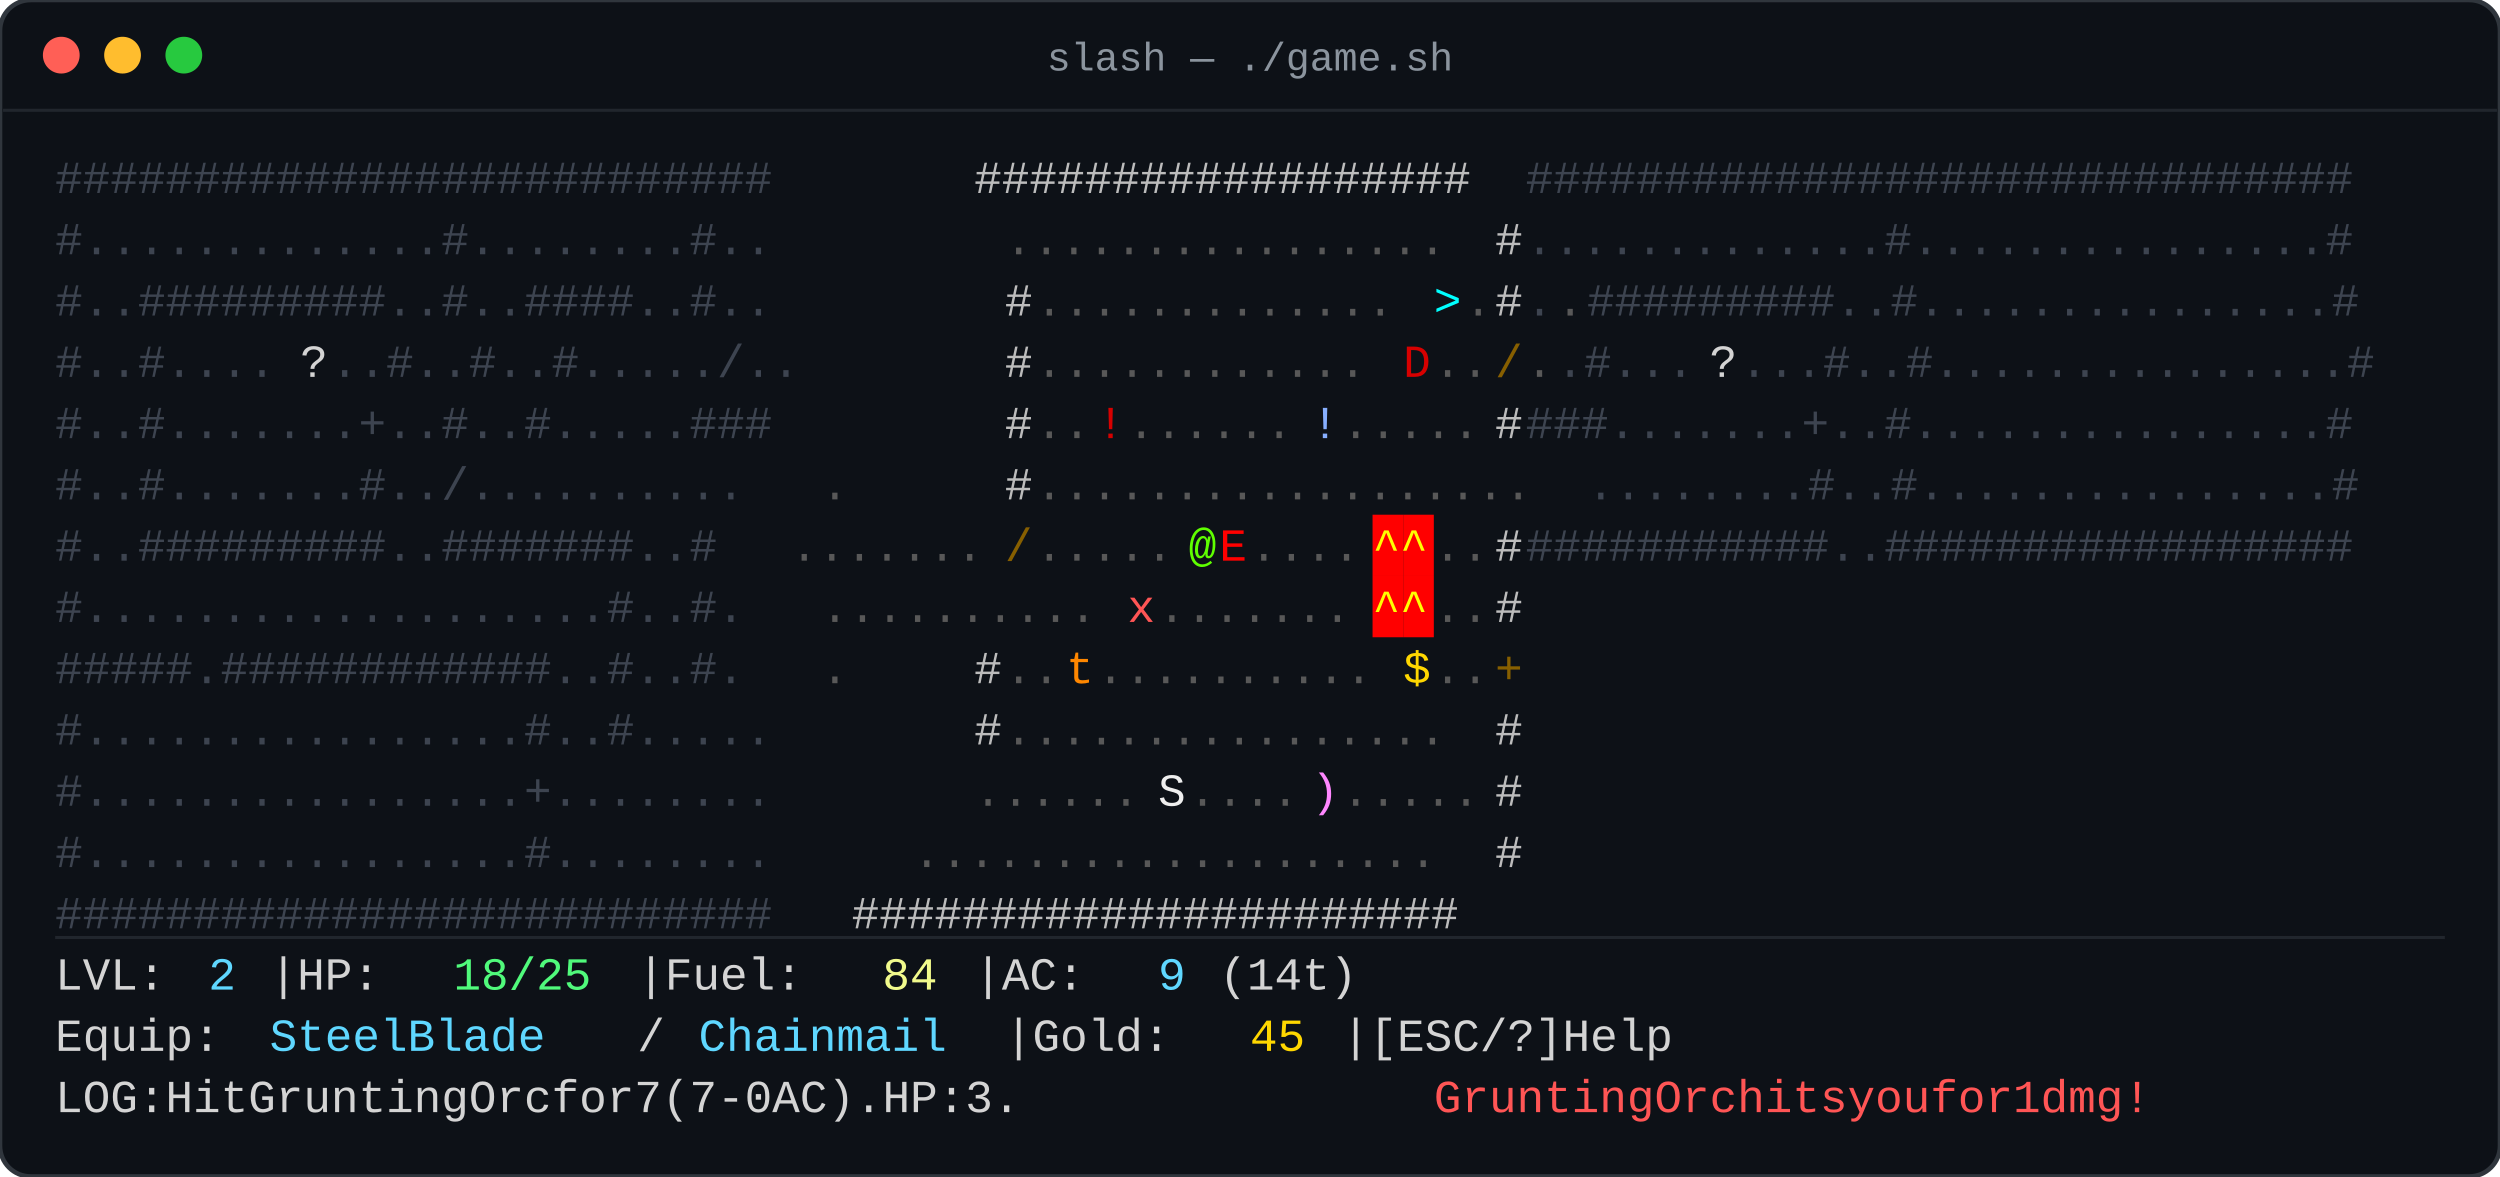
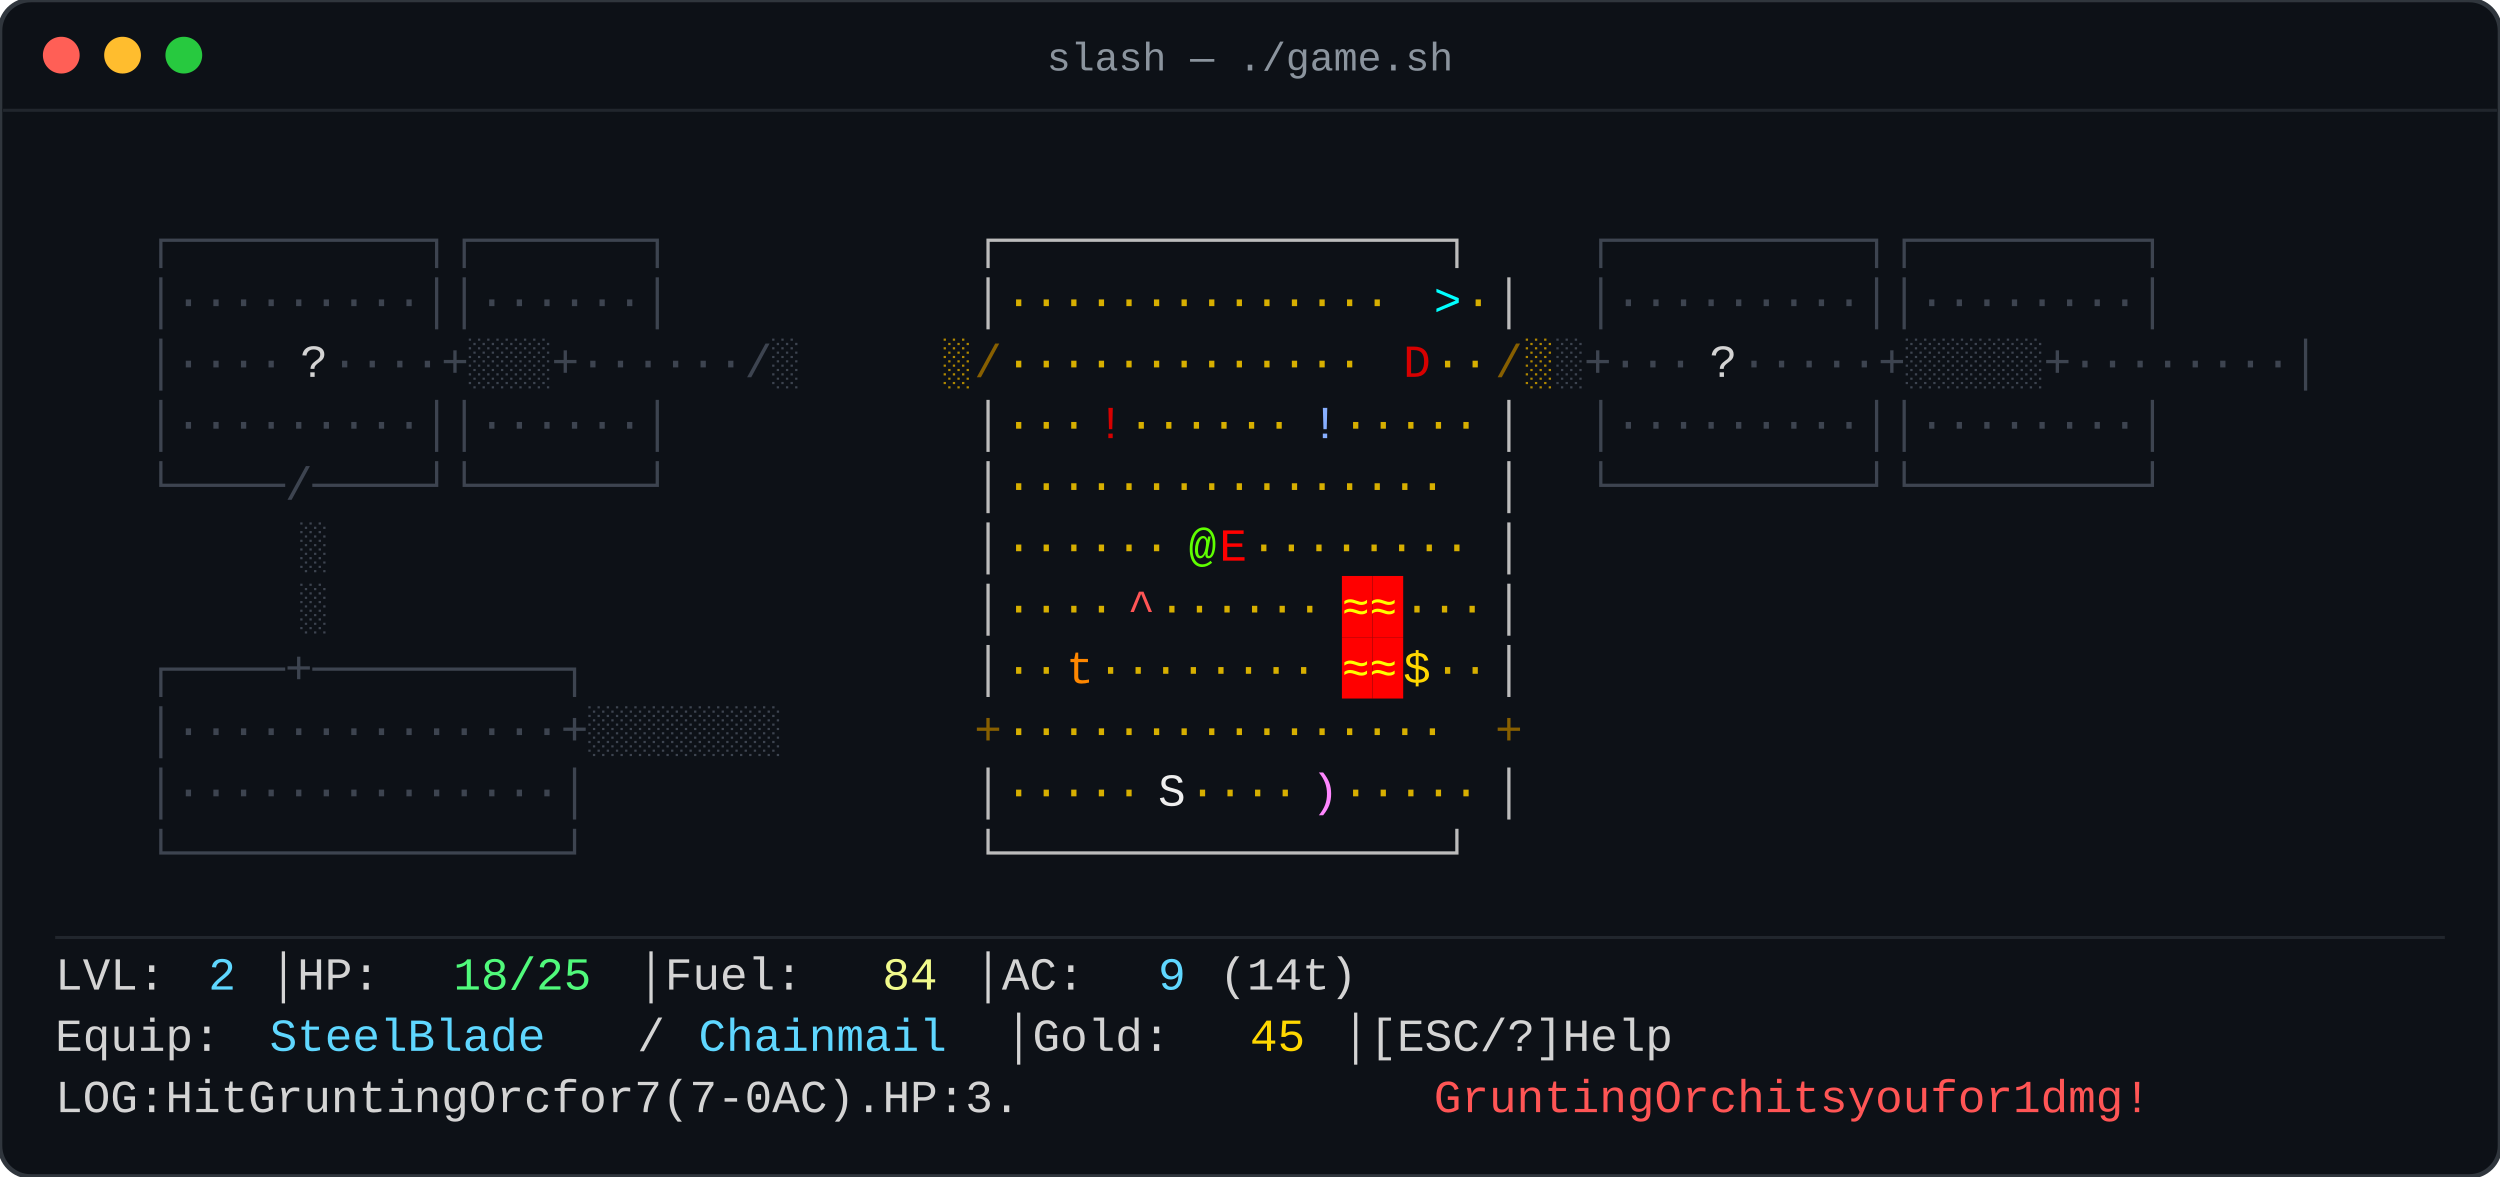
<svg xmlns="http://www.w3.org/2000/svg" viewBox="0 0 816 384" width="816" height="384">
  <rect width="816" height="384" rx="10" fill="#0d1117" stroke="#30363d" stroke-width="1.5" />
  <path d="M 1 36 L 815 36" stroke="#21262d" stroke-width="1" />
  <circle cx="20" cy="18" r="6" fill="#ff5f56" />
  <circle cx="40" cy="18" r="6" fill="#ffbd2e" />
  <circle cx="60" cy="18" r="6" fill="#27c93f" />
  <text x="408" y="23" text-anchor="middle" fill="#8b949e" font-family="ui-monospace, SFMono-Regular, SF Mono, Menlo, Consolas, Liberation Mono, monospace" font-size="13">slash — ./game.sh</text>
-   <rect x="448" y="168" width="10" height="20" fill="#ff0000" />
-   <rect x="458" y="168" width="10" height="20" fill="#ff0000" />
+   <rect x="438" y="188" width="10" height="20" fill="#ff0000" />
  <rect x="448" y="188" width="10" height="20" fill="#ff0000" />
-   <rect x="458" y="188" width="10" height="20" fill="#ff0000" />
+   <rect x="438" y="208" width="10" height="20" fill="#ff0000" />
+   <rect x="448" y="208" width="10" height="20" fill="#ff0000" />
  <line x1="18" y1="306" x2="798" y2="306" stroke="#21262d" stroke-width="1" />
  <g font-family="ui-monospace, SFMono-Regular, SF Mono, Menlo, Consolas, Liberation Mono, monospace" font-size="15">
-     <text y="63">
-       <tspan fill="#3d4450" x="18 28 38 48 58 68 78 88 98 108 118 128 138 148 158 168 178 188 198 208 218 228 238 248 258 268">##########################</tspan>
-       <tspan fill="#bcbcbc" x="318 328 338 348 358 368 378 388 398 408 418 428 438 448 458 468 478 488">##################</tspan>
-       <tspan fill="#3d4450" x="498 508 518 528 538 548 558 568 578 588 598 608 618 628 638 648 658 668 678 688 698 708 718 728 738 748 758 768 778 788">##############################</tspan>
-     </text>
    <text y="83">
-       <tspan fill="#3d4450" x="18 28 38 48 58 68 78 88 98 108 118 128 138 148 158 168 178 188 198 208 218 228 238 248 258 268">#.............#........#..</tspan>
-       <tspan fill="#585858" x="328 338 348 358 368 378 388 398 408 418 428 438 448 458 468 478">................</tspan>
-       <tspan fill="#bcbcbc" x="488">#</tspan>
-       <tspan fill="#3d4450" x="498 508 518 528 538 548 558 568 578 588 598 608 618 628 638 648 658 668 678 688 698 708 718 728 738 748 758 768 778 788">.............#...............#</tspan>
+       <tspan fill="#3d4450" x="48 58 68 78 88 98 108 118 128 138 148 188 198 208 218 228 238 248 258">┌─────────┐┌──────┐</tspan>
+       <tspan fill="#bcbcbc" x="318 328 338 348 358 368 378 388 398 408 418 428 438 448 458 468 478 488">┌────────────────┐</tspan>
+       <tspan fill="#3d4450" x="518 528 538 548 558 568 578 588 598 608 618 678 688 698 708 718 728 738 748 758 768">┌─────────┐┌────────┐</tspan>
    </text>
    <text y="103">
-       <tspan fill="#3d4450" x="18 28 38 48 58 68 78 88 98 108 118 128 138 148 158 168 178 188 198 208 218 228 238 248 258 268">#..#########..#..####..#..</tspan>
-       <tspan fill="#bcbcbc" x="328">#</tspan>
-       <tspan fill="#585858" x="338 348 358 368 378 388 398 408 418 428 438 448 458">.............</tspan>
+       <tspan fill="#3d4450" x="48 58 68 78 88 98 108 118 128 138 148 188 198 208 218 228 238 248 258">│·········││······│</tspan>
+       <tspan fill="#bcbcbc" x="318">│</tspan>
+       <tspan fill="#d7af00" x="328 338 348 358 368 378 388 398 408 418 428 438 448 458">··············</tspan>
      <tspan fill="#00ffff" x="468">&gt;</tspan>
-       <tspan fill="#585858" x="478">.</tspan>
-       <tspan fill="#bcbcbc" x="488">#</tspan>
-       <tspan fill="#3d4450" x="498">.</tspan>
-       <tspan fill="#585858" x="508">.</tspan>
-       <tspan fill="#3d4450" x="518 528 538 548 558 568 578 588 598 608 618 628 638 648 658 668 678 688 698 708 718 728 738 748 758 768 778 788">#########..#...............#</tspan>
+       <tspan fill="#d7af00" x="478">·</tspan>
+       <tspan fill="#bcbcbc" x="488">│</tspan>
+       <tspan fill="#3d4450" x="518 528 538 548 558 568 578 588 598 608 618 678 688 698 708 718 728 738 748 758 768">│·········││········│</tspan>
    </text>
    <text y="123">
-       <tspan fill="#3d4450" x="18 28 38 48 58 68 78 88">#..#....</tspan>
+       <tspan fill="#3d4450" x="48 58 68 78 88">│····</tspan>
      <tspan fill="#d4d4d4" x="98">?</tspan>
-       <tspan fill="#3d4450" x="108 118 128 138 148 158 168 178 188 198 208 218 228 238 248 258 268">..#..#..#...../..</tspan>
-       <tspan fill="#bcbcbc" x="328">#</tspan>
-       <tspan fill="#585858" x="338 348 358 368 378 388 398 408 418 428 438 448">............</tspan>
+       <tspan fill="#3d4450" x="108 118 128 138 148 158 168 178 188 198 208 218 228 238 248 258 268">····+░░░+······/░</tspan>
+       <tspan fill="#af8700" x="308">░</tspan>
+       <tspan fill="#875f00" x="318">/</tspan>
+       <tspan fill="#d7af00" x="328 338 348 358 368 378 388 398 408 418 428 438 448">·············</tspan>
      <tspan fill="#d70000" x="458">D</tspan>
-       <tspan fill="#585858" x="468 478">..</tspan>
+       <tspan fill="#d7af00" x="468 478">··</tspan>
      <tspan fill="#875f00" x="488">/</tspan>
-       <tspan fill="#585858" x="498">.</tspan>
-       <tspan fill="#3d4450" x="508 518 528 538 548">.#...</tspan>
+       <tspan fill="#af8700" x="498">░</tspan>
+       <tspan fill="#3d4450" x="508 518 528 538 548">░+···</tspan>
      <tspan fill="#d4d4d4" x="558">?</tspan>
-       <tspan fill="#3d4450" x="568 578 588 598 608 618 628 638 648 658 668 678 688 698 708 718 728 738 748 758 768 778 788">...#..#...............#</tspan>
+       <tspan fill="#3d4450" x="568 578 588 598 608 618 628 638 648 658 668 678 688 698 708 718 728 738 748 758 768">·····+░░░░░+········│</tspan>
    </text>
    <text y="143">
-       <tspan fill="#3d4450" x="18 28 38 48 58 68 78 88 98 108 118 128 138 148 158 168 178 188 198 208 218 228 238 248 258 268">#..#.......+..#..#.....###</tspan>
-       <tspan fill="#bcbcbc" x="328">#</tspan>
-       <tspan fill="#585858" x="338 348">..</tspan>
+       <tspan fill="#3d4450" x="48 58 68 78 88 98 108 118 128 138 148 188 198 208 218 228 238 248 258">│·········││······│</tspan>
+       <tspan fill="#bcbcbc" x="318">│</tspan>
+       <tspan fill="#d7af00" x="328 338 348">···</tspan>
      <tspan fill="#d70000" x="358">!</tspan>
-       <tspan fill="#585858" x="368 378 388 398 408 418">......</tspan>
+       <tspan fill="#d7af00" x="368 378 388 398 408 418">······</tspan>
      <tspan fill="#87afff" x="428">!</tspan>
-       <tspan fill="#585858" x="438 448 458 468 478">.....</tspan>
-       <tspan fill="#bcbcbc" x="488">#</tspan>
-       <tspan fill="#3d4450" x="498 508 518 528 538 548 558 568 578 588 598 608 618 628 638 648 658 668 678 688 698 708 718 728 738 748 758 768 778 788">###.......+..#...............#</tspan>
+       <tspan fill="#d7af00" x="438 448 458 468 478">·····</tspan>
+       <tspan fill="#bcbcbc" x="488">│</tspan>
+       <tspan fill="#3d4450" x="518 528 538 548 558 568 578 588 598 608 618 678 688 698 708 718 728 738 748 758 768">│·········││········│</tspan>
    </text>
    <text y="163">
-       <tspan fill="#3d4450" x="18 28 38 48 58 68 78 88 98 108 118 128 138 148 158 168 178 188 198 208 218 228 238 248 258">#..#.......#../..........</tspan>
-       <tspan fill="#585858" x="268">.</tspan>
-       <tspan fill="#bcbcbc" x="328">#</tspan>
-       <tspan fill="#585858" x="338 348 358 368 378 388 398 408 418 428 438 448 458 468 478 488 498 508">..................</tspan>
-       <tspan fill="#3d4450" x="518 528 538 548 558 568 578 588 598 608 618 628 638 648 658 668 678 688 698 708 718 728 738 748 758 768 778 788">........#..#...............#</tspan>
+       <tspan fill="#3d4450" x="48 58 68 78 88 98 108 118 128 138 148 188 198 208 218 228 238 248 258">└────/────┘└──────┘</tspan>
+       <tspan fill="#bcbcbc" x="318">│</tspan>
+       <tspan fill="#d7af00" x="328 338 348 358 368 378 388 398 408 418 428 438 448 458 468 478">················</tspan>
+       <tspan fill="#bcbcbc" x="488">│</tspan>
+       <tspan fill="#3d4450" x="518 528 538 548 558 568 578 588 598 608 618 678 688 698 708 718 728 738 748 758 768">└─────────┘└────────┘</tspan>
    </text>
    <text y="183">
-       <tspan fill="#3d4450" x="18 28 38 48 58 68 78 88 98 108 118 128 138 148 158 168 178 188 198 208 218 228 238 248">#..#########..#######..#</tspan>
-       <tspan fill="#585858" x="258 268 278 288 298 308 318">.......</tspan>
-       <tspan fill="#875f00" x="328">/</tspan>
-       <tspan fill="#585858" x="338 348 358 368 378">.....</tspan>
+       <tspan fill="#3d4450" x="98">░</tspan>
+       <tspan fill="#bcbcbc" x="318">│</tspan>
+       <tspan fill="#d7af00" x="328 338 348 358 368 378">······</tspan>
      <tspan fill="#5fff00" x="388">@</tspan>
      <tspan fill="#ff0000" x="398">E</tspan>
-       <tspan fill="#585858" x="408 418 428 438">....</tspan>
-       <tspan fill="#ffff00" x="448 458">^^</tspan>
-       <tspan fill="#585858" x="468 478">..</tspan>
-       <tspan fill="#bcbcbc" x="488">#</tspan>
-       <tspan fill="#3d4450" x="498 508 518 528 538 548 558 568 578 588 598 608 618 628 638 648 658 668 678 688 698 708 718 728 738 748 758 768 778 788">###########..#################</tspan>
+       <tspan fill="#d7af00" x="408 418 428 438 448 458 468 478">········</tspan>
+       <tspan fill="#bcbcbc" x="488">│</tspan>
    </text>
    <text y="203">
-       <tspan fill="#3d4450" x="18 28 38 48 58 68 78 88 98 108 118 128 138 148 158 168 178 188 198 208 218 228 238 248 258">#...................#..#.</tspan>
-       <tspan fill="#585858" x="268 278 288 298 308 318 328 338 348 358">..........</tspan>
-       <tspan fill="#ff5555" x="368">x</tspan>
-       <tspan fill="#585858" x="378 388 398 408 418 428 438">.......</tspan>
-       <tspan fill="#ffff00" x="448 458">^^</tspan>
-       <tspan fill="#585858" x="468 478">..</tspan>
-       <tspan fill="#bcbcbc" x="488">#</tspan>
+       <tspan fill="#3d4450" x="98">░</tspan>
+       <tspan fill="#bcbcbc" x="318">│</tspan>
+       <tspan fill="#d7af00" x="328 338 348 358">····</tspan>
+       <tspan fill="#ff5555" x="368">^</tspan>
+       <tspan fill="#d7af00" x="378 388 398 408 418 428">······</tspan>
+       <tspan fill="#ffff00" x="438 448">≈≈</tspan>
+       <tspan fill="#d7af00" x="458 468 478">···</tspan>
+       <tspan fill="#bcbcbc" x="488">│</tspan>
    </text>
    <text y="223">
-       <tspan fill="#3d4450" x="18 28 38 48 58 68 78 88 98 108 118 128 138 148 158 168 178 188 198 208 218 228 238 248 258">#####.############..#..#.</tspan>
-       <tspan fill="#585858" x="268">.</tspan>
-       <tspan fill="#bcbcbc" x="318">#</tspan>
-       <tspan fill="#585858" x="328 338">..</tspan>
+       <tspan fill="#3d4450" x="48 58 68 78 88 98 108 118 128 138 148 158 168 178 188 198">┌────+─────────┐</tspan>
+       <tspan fill="#bcbcbc" x="318">│</tspan>
+       <tspan fill="#d7af00" x="328 338">··</tspan>
      <tspan fill="#ff8700" x="348">t</tspan>
-       <tspan fill="#585858" x="358 368 378 388 398 408 418 428 438 448">..........</tspan>
+       <tspan fill="#d7af00" x="358 368 378 388 398 408 418 428">········</tspan>
+       <tspan fill="#ffff00" x="438 448">≈≈</tspan>
      <tspan fill="#ffd700" x="458">$</tspan>
-       <tspan fill="#585858" x="468 478">..</tspan>
+       <tspan fill="#d7af00" x="468 478">··</tspan>
+       <tspan fill="#bcbcbc" x="488">│</tspan>
+     </text>
+     <text y="243">
+       <tspan fill="#3d4450" x="48 58 68 78 88 98 108 118 128 138 148 158 168 178 188 198 208 218 228 238 248 258 268">│··············+░░░░░░░</tspan>
+       <tspan fill="#875f00" x="318">+</tspan>
+       <tspan fill="#d7af00" x="328 338 348 358 368 378 388 398 408 418 428 438 448 458 468 478">················</tspan>
      <tspan fill="#875f00" x="488">+</tspan>
    </text>
-     <text y="243">
-       <tspan fill="#3d4450" x="18 28 38 48 58 68 78 88 98 108 118 128 138 148 158 168 178 188 198 208 218 228 238 248 258 268">#................#..#.....</tspan>
-       <tspan fill="#bcbcbc" x="318">#</tspan>
-       <tspan fill="#585858" x="328 338 348 358 368 378 388 398 408 418 428 438 448 458 468 478">................</tspan>
-       <tspan fill="#bcbcbc" x="488">#</tspan>
-     </text>
    <text y="263">
-       <tspan fill="#3d4450" x="18 28 38 48 58 68 78 88 98 108 118 128 138 148 158 168 178 188 198 208 218 228 238 248 258 268">#................+........</tspan>
-       <tspan fill="#585858" x="318 328 338 348 358 368">......</tspan>
+       <tspan fill="#3d4450" x="48 58 68 78 88 98 108 118 128 138 148 158 168 178 188 198">│··············│</tspan>
+       <tspan fill="#bcbcbc" x="318">│</tspan>
+       <tspan fill="#d7af00" x="328 338 348 358 368">·····</tspan>
      <tspan fill="#eeeeee" x="378">S</tspan>
-       <tspan fill="#585858" x="388 398 408 418">....</tspan>
+       <tspan fill="#d7af00" x="388 398 408 418">····</tspan>
      <tspan fill="#ff87ff" x="428">)</tspan>
-       <tspan fill="#585858" x="438 448 458 468 478">.....</tspan>
-       <tspan fill="#bcbcbc" x="488">#</tspan>
+       <tspan fill="#d7af00" x="438 448 458 468 478">·····</tspan>
+       <tspan fill="#bcbcbc" x="488">│</tspan>
    </text>
    <text y="283">
-       <tspan fill="#3d4450" x="18 28 38 48 58 68 78 88 98 108 118 128 138 148 158 168 178 188 198 208 218 228 238 248 258 268">#................#........</tspan>
-       <tspan fill="#585858" x="298 308 318 328 338 348 358 368 378 388 398 408 418 428 438 448 458 468 478">...................</tspan>
-       <tspan fill="#bcbcbc" x="488">#</tspan>
-     </text>
-     <text y="303">
-       <tspan fill="#3d4450" x="18 28 38 48 58 68 78 88 98 108 118 128 138 148 158 168 178 188 198 208 218 228 238 248 258 268">##########################</tspan>
-       <tspan fill="#bcbcbc" x="278 288 298 308 318 328 338 348 358 368 378 388 398 408 418 428 438 448 458 468 478 488">######################</tspan>
+       <tspan fill="#3d4450" x="48 58 68 78 88 98 108 118 128 138 148 158 168 178 188 198">└──────────────┘</tspan>
+       <tspan fill="#bcbcbc" x="318 328 338 348 358 368 378 388 398 408 418 428 438 448 458 468 478 488">└────────────────┘</tspan>
    </text>
    <text y="323">
      <tspan fill="#d4d4d4" x="18 28 38 48">LVL:</tspan>
      <tspan fill="#5fd7ff" x="68">2</tspan>
-       <tspan fill="#d4d4d4" x="88 108 118 128">|HP:</tspan>
+       <tspan fill="#d4d4d4" x="88 108 118 128">│HP:</tspan>
      <tspan fill="#50fa7b" x="148 158 168 178 188">18/25</tspan>
-       <tspan fill="#d4d4d4" x="208 228 238 248 258 268">|Fuel:</tspan>
+       <tspan fill="#d4d4d4" x="208 228 238 248 258 268">│Fuel:</tspan>
      <tspan fill="#f1fa8c" x="288 298">84</tspan>
-       <tspan fill="#d4d4d4" x="318 338 348 358">|AC:</tspan>
+       <tspan fill="#d4d4d4" x="318 338 348 358">│AC:</tspan>
      <tspan fill="#5fd7ff" x="378">9</tspan>
      <tspan fill="#d4d4d4" x="398 408 418 428 438">(14t)</tspan>
    </text>
    <text y="343">
      <tspan fill="#d4d4d4" x="18 28 38 48 58 68">Equip:</tspan>
      <tspan fill="#5fd7ff" x="88 98 108 118 128 148 158 168 178 188">SteelBlade</tspan>
      <tspan fill="#d4d4d4" x="208">/</tspan>
      <tspan fill="#5fd7ff" x="228 238 248 258 268 278 288 298 308">Chainmail</tspan>
-       <tspan fill="#d4d4d4" x="328 348 358 368 378 388">|Gold:</tspan>
+       <tspan fill="#d4d4d4" x="328 348 358 368 378 388">│Gold:</tspan>
      <tspan fill="#ffd700" x="408 418">45</tspan>
-       <tspan fill="#d4d4d4" x="438 458 468 478 488 498 508 518 538 548 558 568">|[ESC/?]Help</tspan>
+       <tspan fill="#d4d4d4" x="438 458 468 478 488 498 508 518 538 548 558 568">│[ESC/?]Help</tspan>
    </text>
    <text y="363">
      <tspan fill="#d4d4d4" x="18 28 38 48 68 78 88 108 118 128 138 148 158 168 178 198 208 218 238 248 258 278 298 308 318 328 348 358 368 378 398 408 418 438 448">LOG:HitGruntingOrcfor7(7-0AC).HP:3.</tspan>
      <tspan fill="#ff5555" x="468 478 488 498 508 518 528 538 558 568 578 598 608 618 628 648 658 668 688 698 708 728 748 758 768 778">GruntingOrchitsyoufor1dmg!</tspan>
    </text>
  </g>
</svg>
